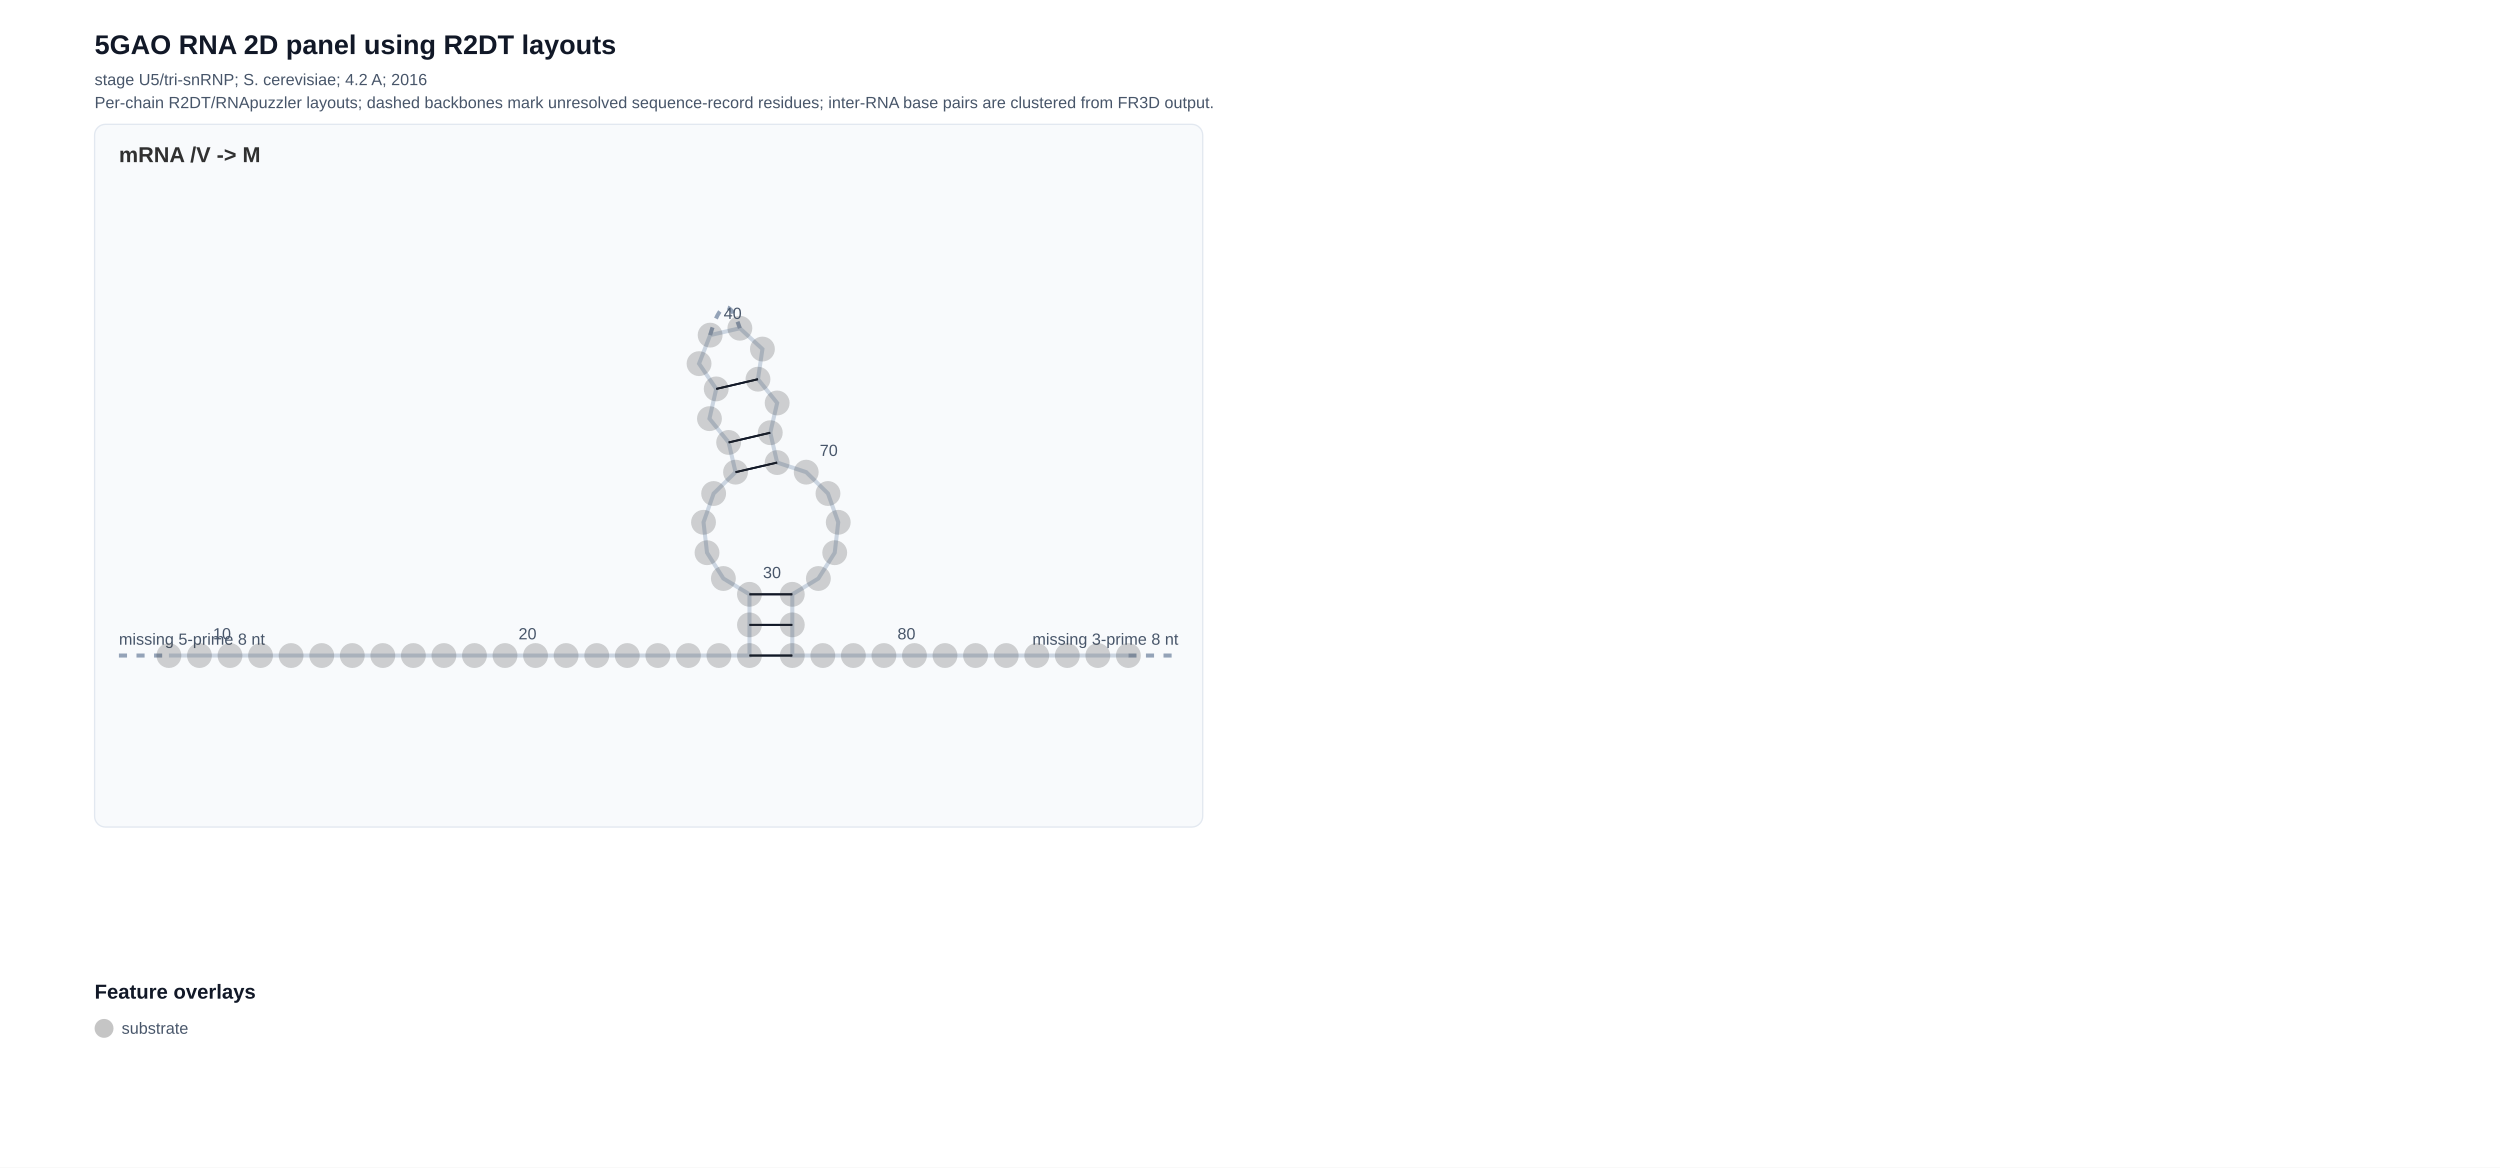
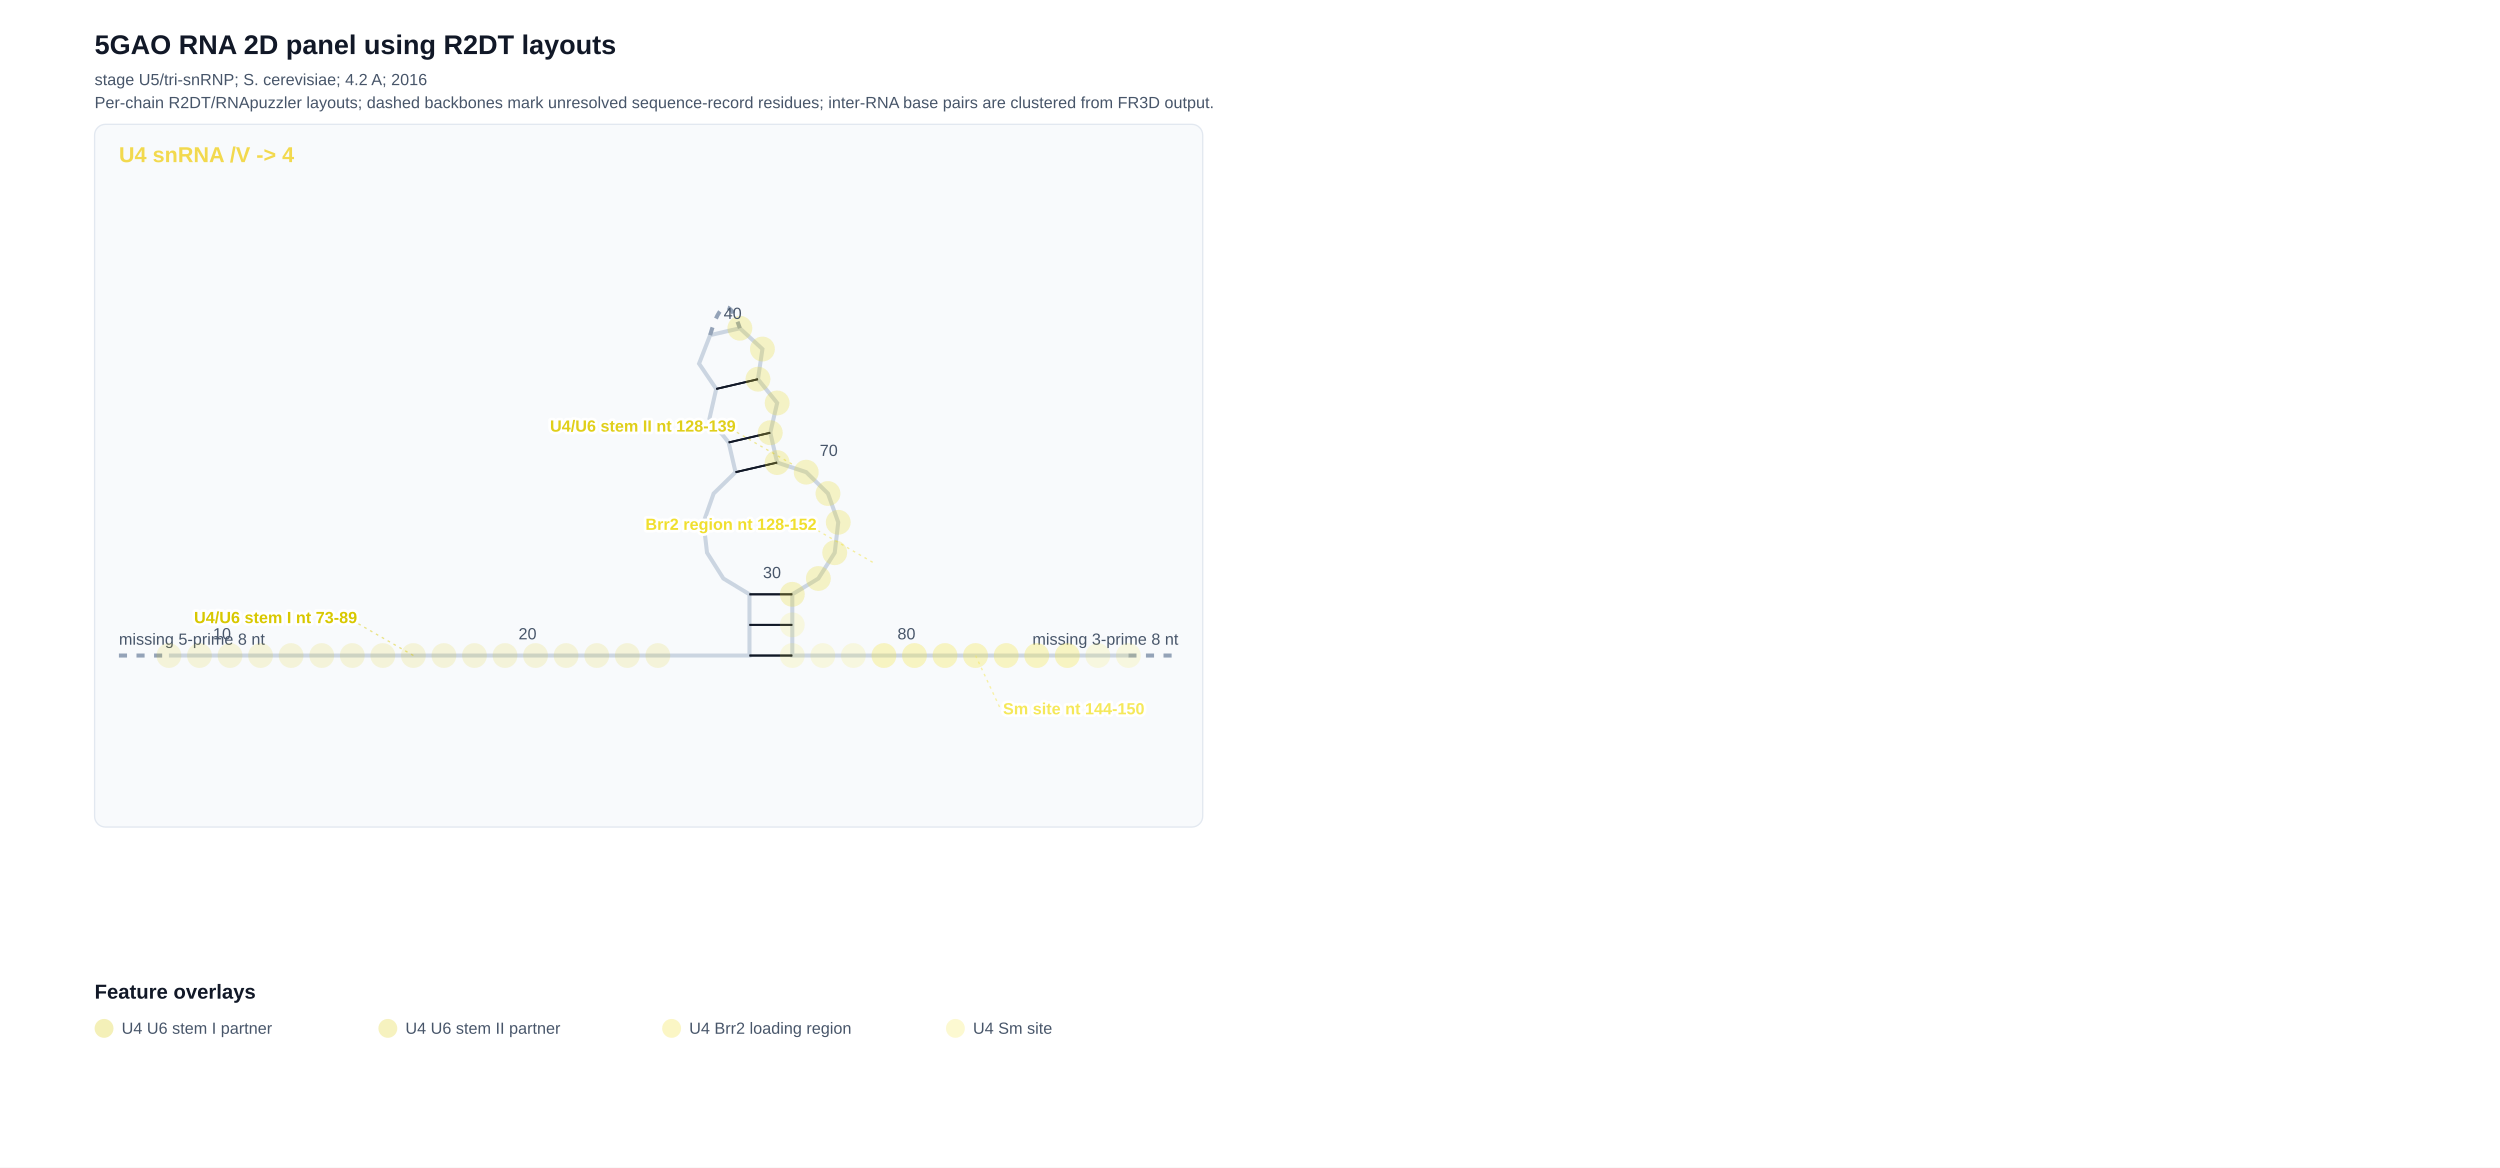
<svg xmlns="http://www.w3.org/2000/svg" width="1850" height="864" viewBox="0 0 1850 864">
  <style>
text{font-family:Arial,Helvetica,sans-serif} .base{font-size:12px;font-weight:700;text-anchor:middle;dominant-baseline:middle}
.label{font-size:20px;font-weight:700;fill:#111827}.small{font-size:12px;fill:#475569}.feature-label{font-size:12px;font-weight:700;paint-order:stroke;stroke:#fff;stroke-width:4px;stroke-linejoin:round}.feature-callout{stroke-width:1;stroke-dasharray:2 3;fill:none}.bp{stroke:#111827;stroke-width:1.4}.backbone{stroke:#cbd5e1;stroke-width:3;fill:none}.missing{stroke:#94a3b8;stroke-width:3;stroke-dasharray:6 7;fill:none}.inter{stroke:#64748b;stroke-dasharray:5 5;fill:none;opacity:.42}
</style>
  <rect width="100%" height="100%" fill="#ffffff" />
  <text x="70" y="40" class="label">5GAO RNA 2D panel using R2DT layouts</text>
  <text x="70" y="63" class="small">stage U5/tri-snRNP; S. cerevisiae; 4.2 A; 2016</text>
  <text x="70" y="80" class="small">Per-chain R2DT/RNApuzzler layouts; dashed backbones mark unresolved sequence-record residues; inter-RNA base pairs are clustered from FR3D output.</text>
  <rect x="70.0" y="92.0" width="820.0" height="520.0" rx="8" fill="#f8fafc" stroke="#e2e8f0" />
-   <text x="88.0" y="120.0" class="label" style="font-size:16px;fill:#303030">mRNA /V -&gt; M</text>
+   <text x="88.0" y="120.0" class="label" style="font-size:16px;fill:#F2D94E">U4 snRNA /V -&gt; 4</text>
  <polyline points="125.0,485.1 147.6,485.1 170.2,485.1 192.8,485.1 215.4,485.1 238.1,485.1 260.7,485.1 283.3,485.1 305.9,485.1 328.5,485.1 351.1,485.1 373.7,485.1 396.3,485.1 418.9,485.1 441.6,485.1 464.2,485.1 486.8,485.1 509.4,485.1 532.0,485.1 554.6,485.1 554.6,462.4 554.6,439.8 535.3,428.1 523.2,409.0 520.6,386.5 528.1,365.2 544.3,349.4 539.2,327.4 525.0,309.8 530.0,287.8 517.3,269.1 525.5,248.0 547.5,242.9 564.2,258.3 560.9,280.6 575.1,298.2 570.0,320.2 575.1,342.3 596.6,349.4 612.7,365.2 620.3,386.5 617.7,409.0 605.6,428.1 586.3,439.8 586.3,462.4 586.3,485.1 608.9,485.1 631.5,485.1 654.1,485.1 676.7,485.1 699.3,485.1 721.9,485.1 744.6,485.1 767.2,485.1 789.8,485.1 812.4,485.1 835.0,485.1" class="backbone" />
  <path d="M88.0,485.1 L125.0,485.1" class="missing" />
  <text x="88.0" y="477.1" text-anchor="start" class="small" fill="#64748b">missing 5-prime 8 nt</text>
  <path d="M835.0,485.1 L872.0,485.1" class="missing" />
  <text x="872.0" y="477.1" text-anchor="end" class="small" fill="#64748b">missing 3-prime 8 nt</text>
  <path d="M525.5,248.0 Q536.5,209.5 547.5,242.9" class="missing" />
  <line x1="554.6" y1="485.1" x2="586.3" y2="485.1" class="bp" />
  <line x1="554.6" y1="462.4" x2="586.3" y2="462.4" class="bp" />
  <line x1="554.6" y1="439.8" x2="586.3" y2="439.8" class="bp" />
  <line x1="544.3" y1="349.4" x2="575.1" y2="342.3" class="bp" />
  <line x1="539.2" y1="327.4" x2="570.0" y2="320.2" class="bp" />
  <line x1="530.0" y1="287.8" x2="560.9" y2="280.6" class="bp" />
  <line x1="560.9" y1="280.6" x2="530.0" y2="287.8" class="bp" />
  <line x1="570.0" y1="320.2" x2="539.2" y2="327.4" class="bp" />
  <line x1="575.1" y1="342.3" x2="544.3" y2="349.4" class="bp" />
  <line x1="586.3" y1="439.8" x2="554.6" y2="439.8" class="bp" />
  <line x1="586.3" y1="462.4" x2="554.6" y2="462.4" class="bp" />
  <line x1="586.3" y1="485.1" x2="554.6" y2="485.1" class="bp" />
-   <circle cx="125.0" cy="485.1" r="9.2" fill="#303030" opacity="0.22" />
-   <circle cx="147.6" cy="485.1" r="9.2" fill="#303030" opacity="0.22" />
-   <circle cx="170.2" cy="485.1" r="9.2" fill="#303030" opacity="0.22" />
-   <circle cx="192.8" cy="485.1" r="9.2" fill="#303030" opacity="0.22" />
-   <circle cx="215.4" cy="485.1" r="9.2" fill="#303030" opacity="0.22" />
-   <circle cx="238.1" cy="485.1" r="9.2" fill="#303030" opacity="0.22" />
-   <circle cx="260.7" cy="485.1" r="9.2" fill="#303030" opacity="0.22" />
-   <circle cx="283.3" cy="485.1" r="9.2" fill="#303030" opacity="0.22" />
-   <circle cx="305.9" cy="485.1" r="9.2" fill="#303030" opacity="0.22" />
-   <circle cx="328.5" cy="485.1" r="9.2" fill="#303030" opacity="0.22" />
-   <circle cx="351.1" cy="485.1" r="9.2" fill="#303030" opacity="0.22" />
-   <circle cx="373.7" cy="485.1" r="9.2" fill="#303030" opacity="0.22" />
-   <circle cx="396.3" cy="485.1" r="9.2" fill="#303030" opacity="0.22" />
-   <circle cx="418.9" cy="485.1" r="9.2" fill="#303030" opacity="0.22" />
-   <circle cx="441.6" cy="485.1" r="9.2" fill="#303030" opacity="0.22" />
-   <circle cx="464.2" cy="485.1" r="9.2" fill="#303030" opacity="0.22" />
-   <circle cx="486.8" cy="485.1" r="9.2" fill="#303030" opacity="0.22" />
-   <circle cx="509.4" cy="485.1" r="9.2" fill="#303030" opacity="0.22" />
-   <circle cx="532.0" cy="485.1" r="9.2" fill="#303030" opacity="0.22" />
-   <circle cx="554.6" cy="485.1" r="9.2" fill="#303030" opacity="0.22" />
-   <circle cx="554.6" cy="462.4" r="9.2" fill="#303030" opacity="0.22" />
-   <circle cx="554.6" cy="439.8" r="9.2" fill="#303030" opacity="0.22" />
-   <circle cx="535.3" cy="428.1" r="9.2" fill="#303030" opacity="0.22" />
-   <circle cx="523.2" cy="409.0" r="9.2" fill="#303030" opacity="0.22" />
-   <circle cx="520.6" cy="386.5" r="9.2" fill="#303030" opacity="0.22" />
-   <circle cx="528.1" cy="365.2" r="9.2" fill="#303030" opacity="0.22" />
-   <circle cx="544.3" cy="349.4" r="9.2" fill="#303030" opacity="0.22" />
-   <circle cx="539.2" cy="327.4" r="9.2" fill="#303030" opacity="0.22" />
-   <circle cx="525.0" cy="309.8" r="9.2" fill="#303030" opacity="0.22" />
-   <circle cx="530.0" cy="287.8" r="9.2" fill="#303030" opacity="0.22" />
-   <circle cx="517.3" cy="269.1" r="9.2" fill="#303030" opacity="0.22" />
-   <circle cx="525.5" cy="248.0" r="9.2" fill="#303030" opacity="0.22" />
-   <circle cx="547.5" cy="242.9" r="9.2" fill="#303030" opacity="0.22" />
-   <circle cx="564.2" cy="258.3" r="9.2" fill="#303030" opacity="0.22" />
-   <circle cx="560.9" cy="280.6" r="9.2" fill="#303030" opacity="0.22" />
-   <circle cx="575.1" cy="298.2" r="9.2" fill="#303030" opacity="0.22" />
-   <circle cx="570.0" cy="320.2" r="9.2" fill="#303030" opacity="0.22" />
-   <circle cx="575.1" cy="342.3" r="9.2" fill="#303030" opacity="0.22" />
-   <circle cx="596.6" cy="349.4" r="9.2" fill="#303030" opacity="0.22" />
-   <circle cx="612.7" cy="365.2" r="9.2" fill="#303030" opacity="0.22" />
-   <circle cx="620.3" cy="386.5" r="9.2" fill="#303030" opacity="0.22" />
-   <circle cx="617.7" cy="409.0" r="9.2" fill="#303030" opacity="0.22" />
-   <circle cx="605.6" cy="428.1" r="9.2" fill="#303030" opacity="0.22" />
-   <circle cx="586.3" cy="439.8" r="9.2" fill="#303030" opacity="0.22" />
-   <circle cx="586.3" cy="462.4" r="9.2" fill="#303030" opacity="0.22" />
-   <circle cx="586.3" cy="485.1" r="9.2" fill="#303030" opacity="0.22" />
-   <circle cx="608.9" cy="485.1" r="9.2" fill="#303030" opacity="0.22" />
-   <circle cx="631.5" cy="485.1" r="9.2" fill="#303030" opacity="0.22" />
-   <circle cx="654.1" cy="485.1" r="9.2" fill="#303030" opacity="0.22" />
-   <circle cx="676.7" cy="485.1" r="9.2" fill="#303030" opacity="0.22" />
-   <circle cx="699.3" cy="485.1" r="9.2" fill="#303030" opacity="0.22" />
-   <circle cx="721.9" cy="485.1" r="9.2" fill="#303030" opacity="0.22" />
-   <circle cx="744.6" cy="485.1" r="9.2" fill="#303030" opacity="0.22" />
-   <circle cx="767.2" cy="485.1" r="9.2" fill="#303030" opacity="0.22" />
-   <circle cx="789.8" cy="485.1" r="9.2" fill="#303030" opacity="0.22" />
-   <circle cx="812.4" cy="485.1" r="9.2" fill="#303030" opacity="0.22" />
-   <circle cx="835.0" cy="485.1" r="9.2" fill="#303030" opacity="0.22" />
-   <text x="125.0" y="485.1" class="base" fill="#303030" />
-   <text x="147.6" y="485.1" class="base" fill="#303030" />
+   <circle cx="125.0" cy="485.1" r="9.2" fill="#d8c800" opacity="0.14" />
+   <circle cx="147.6" cy="485.1" r="9.2" fill="#d8c800" opacity="0.14" />
+   <circle cx="170.2" cy="485.1" r="9.2" fill="#d8c800" opacity="0.14" />
+   <circle cx="192.8" cy="485.1" r="9.2" fill="#d8c800" opacity="0.14" />
+   <circle cx="215.4" cy="485.1" r="9.2" fill="#d8c800" opacity="0.14" />
+   <circle cx="238.1" cy="485.1" r="9.2" fill="#d8c800" opacity="0.14" />
+   <circle cx="260.7" cy="485.1" r="9.2" fill="#d8c800" opacity="0.14" />
+   <circle cx="283.3" cy="485.1" r="9.2" fill="#d8c800" opacity="0.14" />
+   <circle cx="305.9" cy="485.1" r="9.2" fill="#d8c800" opacity="0.14" />
+   <circle cx="328.5" cy="485.1" r="9.2" fill="#d8c800" opacity="0.14" />
+   <circle cx="351.1" cy="485.1" r="9.2" fill="#d8c800" opacity="0.14" />
+   <circle cx="373.7" cy="485.1" r="9.2" fill="#d8c800" opacity="0.14" />
+   <circle cx="396.3" cy="485.1" r="9.2" fill="#d8c800" opacity="0.14" />
+   <circle cx="418.9" cy="485.1" r="9.2" fill="#d8c800" opacity="0.14" />
+   <circle cx="441.6" cy="485.1" r="9.2" fill="#d8c800" opacity="0.14" />
+   <circle cx="464.2" cy="485.1" r="9.2" fill="#d8c800" opacity="0.14" />
+   <circle cx="486.8" cy="485.1" r="9.2" fill="#d8c800" opacity="0.14" />
+   <circle cx="547.5" cy="242.9" r="9.2" fill="#e0cf1a" opacity="0.14" />
+   <circle cx="564.2" cy="258.3" r="9.2" fill="#e0cf1a" opacity="0.14" />
+   <circle cx="560.9" cy="280.6" r="9.2" fill="#e0cf1a" opacity="0.14" />
+   <circle cx="575.1" cy="298.2" r="9.2" fill="#e0cf1a" opacity="0.14" />
+   <circle cx="570.0" cy="320.2" r="9.2" fill="#e0cf1a" opacity="0.14" />
+   <circle cx="575.1" cy="342.3" r="9.2" fill="#e0cf1a" opacity="0.14" />
+   <circle cx="596.6" cy="349.4" r="9.2" fill="#e0cf1a" opacity="0.14" />
+   <circle cx="612.7" cy="365.2" r="9.2" fill="#e0cf1a" opacity="0.14" />
+   <circle cx="620.3" cy="386.5" r="9.2" fill="#e0cf1a" opacity="0.14" />
+   <circle cx="617.7" cy="409.0" r="9.2" fill="#e0cf1a" opacity="0.14" />
+   <circle cx="605.6" cy="428.1" r="9.2" fill="#e0cf1a" opacity="0.14" />
+   <circle cx="586.3" cy="439.8" r="9.2" fill="#e0cf1a" opacity="0.14" />
+   <circle cx="547.5" cy="242.9" r="9.2" fill="#f0df2e" opacity="0.14" />
+   <circle cx="564.2" cy="258.3" r="9.2" fill="#f0df2e" opacity="0.14" />
+   <circle cx="560.9" cy="280.6" r="9.2" fill="#f0df2e" opacity="0.14" />
+   <circle cx="575.1" cy="298.2" r="9.2" fill="#f0df2e" opacity="0.14" />
+   <circle cx="570.0" cy="320.2" r="9.2" fill="#f0df2e" opacity="0.14" />
+   <circle cx="575.1" cy="342.3" r="9.2" fill="#f0df2e" opacity="0.14" />
+   <circle cx="596.6" cy="349.4" r="9.2" fill="#f0df2e" opacity="0.14" />
+   <circle cx="612.7" cy="365.2" r="9.2" fill="#f0df2e" opacity="0.14" />
+   <circle cx="620.3" cy="386.5" r="9.2" fill="#f0df2e" opacity="0.14" />
+   <circle cx="617.7" cy="409.0" r="9.2" fill="#f0df2e" opacity="0.14" />
+   <circle cx="605.6" cy="428.1" r="9.2" fill="#f0df2e" opacity="0.14" />
+   <circle cx="586.3" cy="439.8" r="9.2" fill="#f0df2e" opacity="0.14" />
+   <circle cx="586.3" cy="462.4" r="9.2" fill="#f0df2e" opacity="0.14" />
+   <circle cx="586.3" cy="485.1" r="9.2" fill="#f0df2e" opacity="0.14" />
+   <circle cx="608.9" cy="485.1" r="9.2" fill="#f0df2e" opacity="0.14" />
+   <circle cx="631.5" cy="485.1" r="9.2" fill="#f0df2e" opacity="0.14" />
+   <circle cx="654.1" cy="485.1" r="9.2" fill="#f0df2e" opacity="0.14" />
+   <circle cx="676.7" cy="485.1" r="9.2" fill="#f0df2e" opacity="0.14" />
+   <circle cx="699.3" cy="485.1" r="9.2" fill="#f0df2e" opacity="0.14" />
+   <circle cx="721.9" cy="485.1" r="9.2" fill="#f0df2e" opacity="0.14" />
+   <circle cx="744.6" cy="485.1" r="9.2" fill="#f0df2e" opacity="0.14" />
+   <circle cx="767.2" cy="485.1" r="9.2" fill="#f0df2e" opacity="0.14" />
+   <circle cx="789.8" cy="485.1" r="9.2" fill="#f0df2e" opacity="0.14" />
+   <circle cx="812.4" cy="485.1" r="9.2" fill="#f0df2e" opacity="0.14" />
+   <circle cx="835.0" cy="485.1" r="9.2" fill="#f0df2e" opacity="0.14" />
+   <circle cx="654.1" cy="485.1" r="9.2" fill="#f5e85a" opacity="0.22" />
+   <circle cx="676.7" cy="485.1" r="9.2" fill="#f5e85a" opacity="0.22" />
+   <circle cx="699.3" cy="485.1" r="9.2" fill="#f5e85a" opacity="0.22" />
+   <circle cx="721.9" cy="485.1" r="9.2" fill="#f5e85a" opacity="0.22" />
+   <circle cx="744.6" cy="485.1" r="9.2" fill="#f5e85a" opacity="0.22" />
+   <circle cx="767.2" cy="485.1" r="9.2" fill="#f5e85a" opacity="0.22" />
+   <circle cx="789.8" cy="485.1" r="9.2" fill="#f5e85a" opacity="0.22" />
+   <text x="125.0" y="485.1" class="base" fill="#F2D94E" />
+   <text x="147.6" y="485.1" class="base" fill="#F2D94E" />
  <text x="157.6" y="473.1" class="small" fill="#94a3b8">10</text>
-   <text x="170.2" y="485.1" class="base" fill="#303030" />
-   <text x="192.8" y="485.1" class="base" fill="#303030" />
-   <text x="215.4" y="485.1" class="base" fill="#303030" />
-   <text x="238.1" y="485.1" class="base" fill="#303030" />
-   <text x="260.7" y="485.1" class="base" fill="#303030" />
-   <text x="283.3" y="485.1" class="base" fill="#303030" />
-   <text x="305.9" y="485.1" class="base" fill="#303030" />
-   <text x="328.5" y="485.1" class="base" fill="#303030" />
-   <text x="351.1" y="485.1" class="base" fill="#303030" />
-   <text x="373.7" y="485.1" class="base" fill="#303030" />
+   <text x="170.2" y="485.1" class="base" fill="#F2D94E" />
+   <text x="192.8" y="485.1" class="base" fill="#F2D94E" />
+   <text x="215.4" y="485.1" class="base" fill="#F2D94E" />
+   <text x="238.1" y="485.1" class="base" fill="#F2D94E" />
+   <text x="260.7" y="485.1" class="base" fill="#F2D94E" />
+   <text x="283.3" y="485.1" class="base" fill="#F2D94E" />
+   <text x="305.9" y="485.1" class="base" fill="#F2D94E" />
+   <text x="328.5" y="485.1" class="base" fill="#F2D94E" />
+   <text x="351.1" y="485.1" class="base" fill="#F2D94E" />
+   <text x="373.7" y="485.1" class="base" fill="#F2D94E" />
  <text x="383.7" y="473.1" class="small" fill="#94a3b8">20</text>
-   <text x="396.3" y="485.1" class="base" fill="#303030" />
-   <text x="418.9" y="485.1" class="base" fill="#303030" />
-   <text x="441.6" y="485.1" class="base" fill="#303030" />
-   <text x="464.2" y="485.1" class="base" fill="#303030" />
-   <text x="486.8" y="485.1" class="base" fill="#303030" />
-   <text x="509.4" y="485.1" class="base" fill="#303030" />
-   <text x="532.0" y="485.1" class="base" fill="#303030" />
-   <text x="554.6" y="485.1" class="base" fill="#303030" />
-   <text x="554.6" y="462.4" class="base" fill="#303030" />
-   <text x="554.6" y="439.8" class="base" fill="#303030" />
+   <text x="396.3" y="485.1" class="base" fill="#F2D94E" />
+   <text x="418.9" y="485.1" class="base" fill="#F2D94E" />
+   <text x="441.6" y="485.1" class="base" fill="#F2D94E" />
+   <text x="464.2" y="485.1" class="base" fill="#F2D94E" />
+   <text x="486.8" y="485.1" class="base" fill="#F2D94E" />
+   <text x="509.4" y="485.1" class="base" fill="#F2D94E" />
+   <text x="532.0" y="485.1" class="base" fill="#F2D94E" />
+   <text x="554.6" y="485.1" class="base" fill="#F2D94E" />
+   <text x="554.6" y="462.4" class="base" fill="#F2D94E" />
+   <text x="554.6" y="439.8" class="base" fill="#F2D94E" />
  <text x="564.6" y="427.8" class="small" fill="#94a3b8">30</text>
-   <text x="535.3" y="428.1" class="base" fill="#303030" />
-   <text x="523.2" y="409.0" class="base" fill="#303030" />
-   <text x="520.6" y="386.5" class="base" fill="#303030" />
-   <text x="528.1" y="365.2" class="base" fill="#303030" />
-   <text x="544.3" y="349.4" class="base" fill="#303030" />
-   <text x="539.2" y="327.4" class="base" fill="#303030" />
-   <text x="525.0" y="309.8" class="base" fill="#303030" />
-   <text x="530.0" y="287.8" class="base" fill="#303030" />
-   <text x="517.3" y="269.1" class="base" fill="#303030" />
-   <text x="525.5" y="248.0" class="base" fill="#303030" />
+   <text x="535.3" y="428.1" class="base" fill="#F2D94E" />
+   <text x="523.2" y="409.0" class="base" fill="#F2D94E" />
+   <text x="520.6" y="386.5" class="base" fill="#F2D94E" />
+   <text x="528.1" y="365.2" class="base" fill="#F2D94E" />
+   <text x="544.3" y="349.4" class="base" fill="#F2D94E" />
+   <text x="539.2" y="327.4" class="base" fill="#F2D94E" />
+   <text x="525.0" y="309.8" class="base" fill="#F2D94E" />
+   <text x="530.0" y="287.8" class="base" fill="#F2D94E" />
+   <text x="517.3" y="269.1" class="base" fill="#F2D94E" />
+   <text x="525.5" y="248.0" class="base" fill="#F2D94E" />
  <text x="535.5" y="236.0" class="small" fill="#94a3b8">40</text>
-   <text x="547.5" y="242.9" class="base" fill="#303030" />
-   <text x="564.2" y="258.3" class="base" fill="#303030" />
-   <text x="560.9" y="280.6" class="base" fill="#303030" />
-   <text x="575.1" y="298.2" class="base" fill="#303030" />
-   <text x="570.0" y="320.2" class="base" fill="#303030" />
-   <text x="575.1" y="342.3" class="base" fill="#303030" />
-   <text x="596.6" y="349.4" class="base" fill="#303030" />
+   <text x="547.5" y="242.9" class="base" fill="#F2D94E" />
+   <text x="564.2" y="258.3" class="base" fill="#F2D94E" />
+   <text x="560.9" y="280.6" class="base" fill="#F2D94E" />
+   <text x="575.1" y="298.2" class="base" fill="#F2D94E" />
+   <text x="570.0" y="320.2" class="base" fill="#F2D94E" />
+   <text x="575.1" y="342.3" class="base" fill="#F2D94E" />
+   <text x="596.6" y="349.4" class="base" fill="#F2D94E" />
  <text x="606.6" y="337.4" class="small" fill="#94a3b8">70</text>
-   <text x="612.7" y="365.2" class="base" fill="#303030" />
-   <text x="620.3" y="386.5" class="base" fill="#303030" />
-   <text x="617.7" y="409.0" class="base" fill="#303030" />
-   <text x="605.6" y="428.1" class="base" fill="#303030" />
-   <text x="586.3" y="439.8" class="base" fill="#303030" />
-   <text x="586.3" y="462.4" class="base" fill="#303030" />
-   <text x="586.3" y="485.1" class="base" fill="#303030" />
-   <text x="608.9" y="485.1" class="base" fill="#303030" />
-   <text x="631.5" y="485.1" class="base" fill="#303030" />
-   <text x="654.1" y="485.1" class="base" fill="#303030" />
+   <text x="612.7" y="365.2" class="base" fill="#F2D94E" />
+   <text x="620.3" y="386.5" class="base" fill="#F2D94E" />
+   <text x="617.7" y="409.0" class="base" fill="#F2D94E" />
+   <text x="605.6" y="428.1" class="base" fill="#F2D94E" />
+   <text x="586.3" y="439.8" class="base" fill="#F2D94E" />
+   <text x="586.3" y="462.4" class="base" fill="#F2D94E" />
+   <text x="586.3" y="485.1" class="base" fill="#F2D94E" />
+   <text x="608.9" y="485.1" class="base" fill="#F2D94E" />
+   <text x="631.5" y="485.1" class="base" fill="#F2D94E" />
+   <text x="654.1" y="485.1" class="base" fill="#F2D94E" />
  <text x="664.1" y="473.1" class="small" fill="#94a3b8">80</text>
-   <text x="676.7" y="485.1" class="base" fill="#303030" />
-   <text x="699.3" y="485.1" class="base" fill="#303030" />
-   <text x="721.9" y="485.1" class="base" fill="#303030" />
-   <text x="744.6" y="485.1" class="base" fill="#303030" />
-   <text x="767.2" y="485.1" class="base" fill="#303030" />
-   <text x="789.8" y="485.1" class="base" fill="#303030" />
-   <text x="812.4" y="485.1" class="base" fill="#303030" />
-   <text x="835.0" y="485.1" class="base" fill="#303030" />
+   <text x="676.7" y="485.1" class="base" fill="#F2D94E" />
+   <text x="699.3" y="485.1" class="base" fill="#F2D94E" />
+   <text x="721.9" y="485.1" class="base" fill="#F2D94E" />
+   <text x="744.6" y="485.1" class="base" fill="#F2D94E" />
+   <text x="767.2" y="485.1" class="base" fill="#F2D94E" />
+   <text x="789.8" y="485.1" class="base" fill="#F2D94E" />
+   <text x="812.4" y="485.1" class="base" fill="#F2D94E" />
+   <text x="835.0" y="485.1" class="base" fill="#F2D94E" />
+   <path d="M305.9,485.1 L264.3,461.1" class="feature-callout" stroke="#d8c800" opacity="0.46" />
+   <text x="264.3" y="461.1" class="feature-label" text-anchor="end" fill="#d8c800">U4/U6 stem I nt 73-89</text>
+   <path d="M586.0,343.4 L544.4,319.4" class="feature-callout" stroke="#e0cf1a" opacity="0.46" />
+   <text x="544.4" y="319.4" class="feature-label" text-anchor="end" fill="#e0cf1a">U4/U6 stem II nt 128-139</text>
+   <path d="M645.8,416.1 L604.3,392.1" class="feature-callout" stroke="#f0df2e" opacity="0.46" />
+   <text x="604.3" y="392.1" class="feature-label" text-anchor="end" fill="#f0df2e">Brr2 region nt 128-152</text>
+   <path d="M721.9,485.1 L742.2,528.6" class="feature-callout" stroke="#f5e85a" opacity="0.54" />
+   <text x="742.2" y="528.6" class="feature-label" text-anchor="start" fill="#f5e85a">Sm site nt 144-150</text>
  <text x="70" y="739.0" class="label" style="font-size:15px">Feature overlays</text>
-   <circle cx="77.0" cy="761.0" r="7" fill="#303030" opacity="0.28" />
-   <text x="90.0" y="765.0" class="small">substrate</text>
+   <circle cx="77.0" cy="761.0" r="7" fill="#d8c800" opacity="0.28" />
+   <text x="90.0" y="765.0" class="small">U4 U6 stem I partner</text>
+   <circle cx="287.0" cy="761.0" r="7" fill="#e0cf1a" opacity="0.28" />
+   <text x="300.0" y="765.0" class="small">U4 U6 stem II partner</text>
+   <circle cx="497.0" cy="761.0" r="7" fill="#f0df2e" opacity="0.28" />
+   <text x="510.0" y="765.0" class="small">U4 Brr2 loading region</text>
+   <circle cx="707.0" cy="761.0" r="7" fill="#f5e85a" opacity="0.28" />
+   <text x="720.0" y="765.0" class="small">U4 Sm site</text>
</svg>
